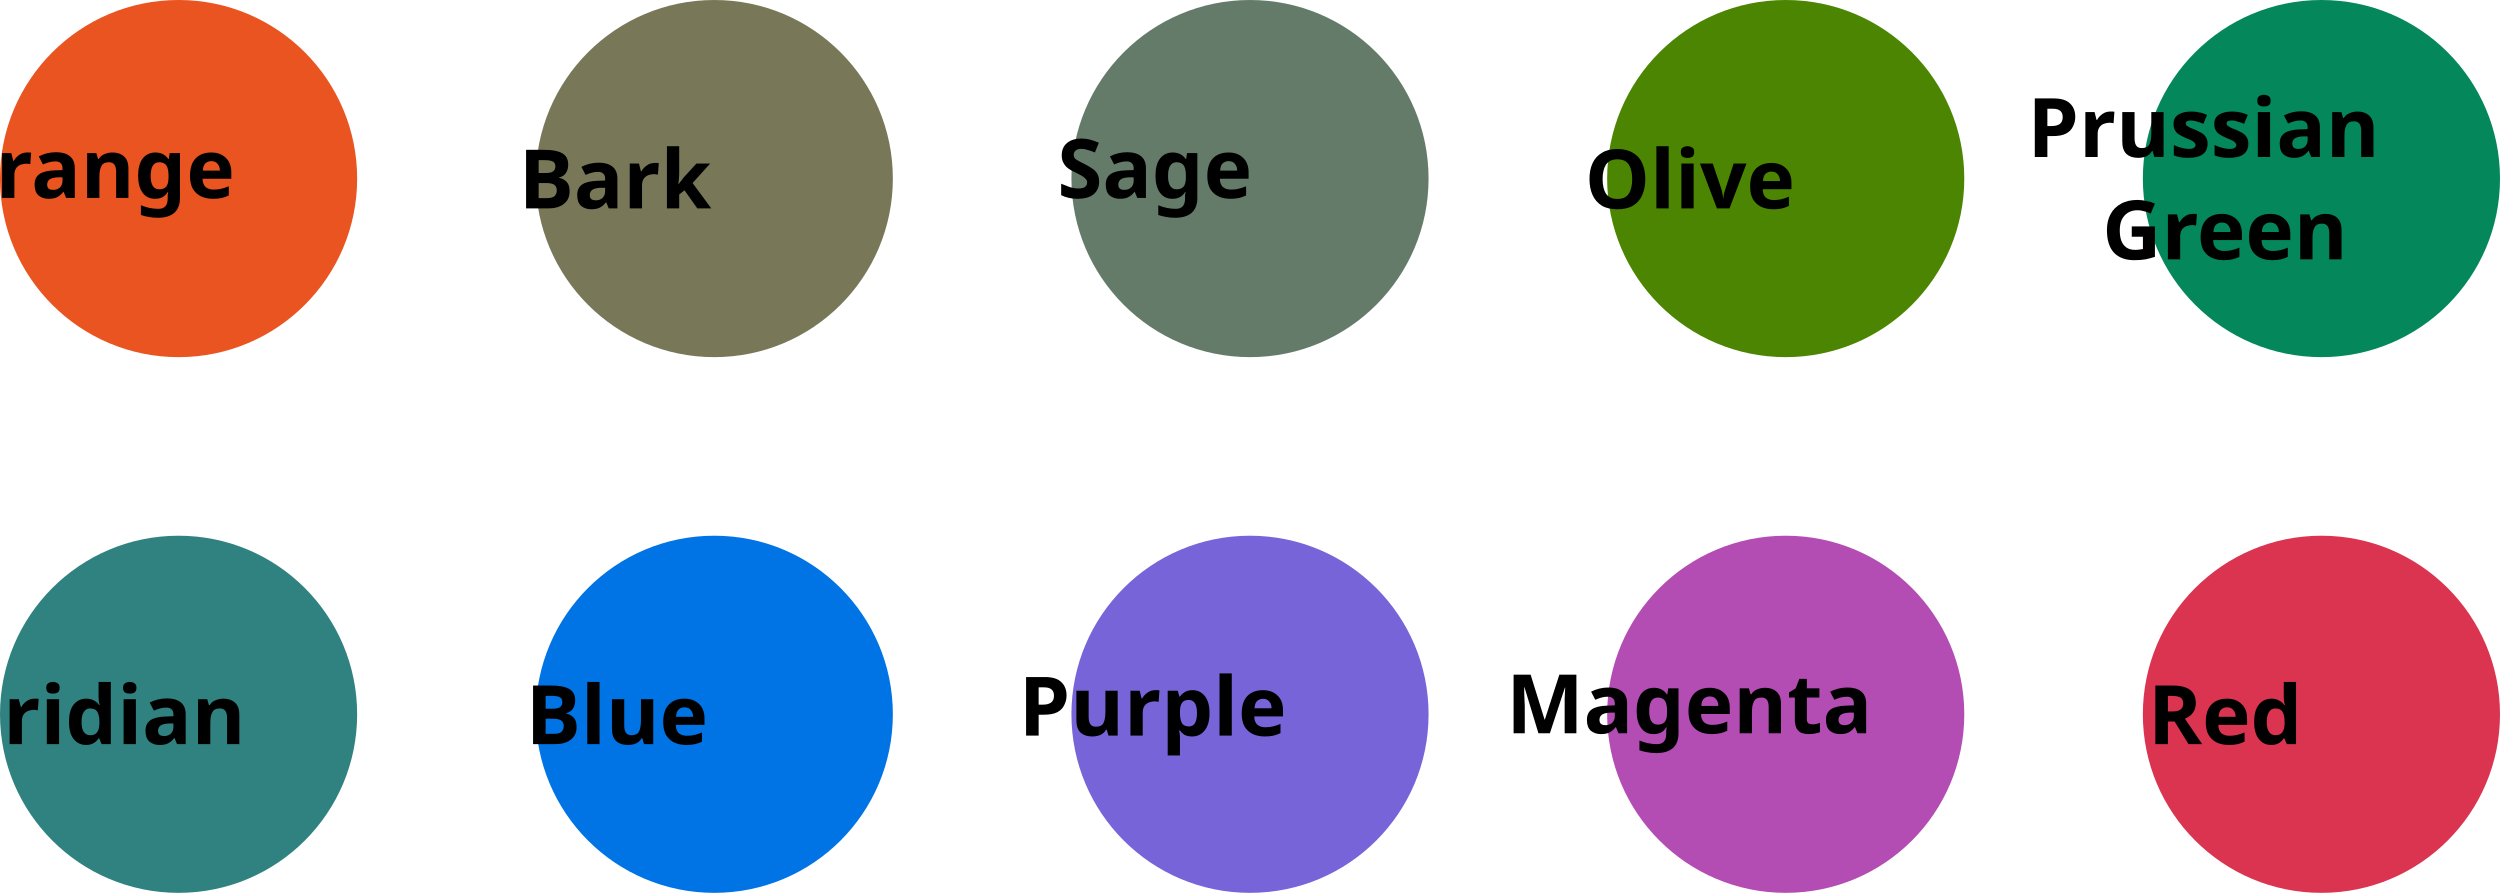
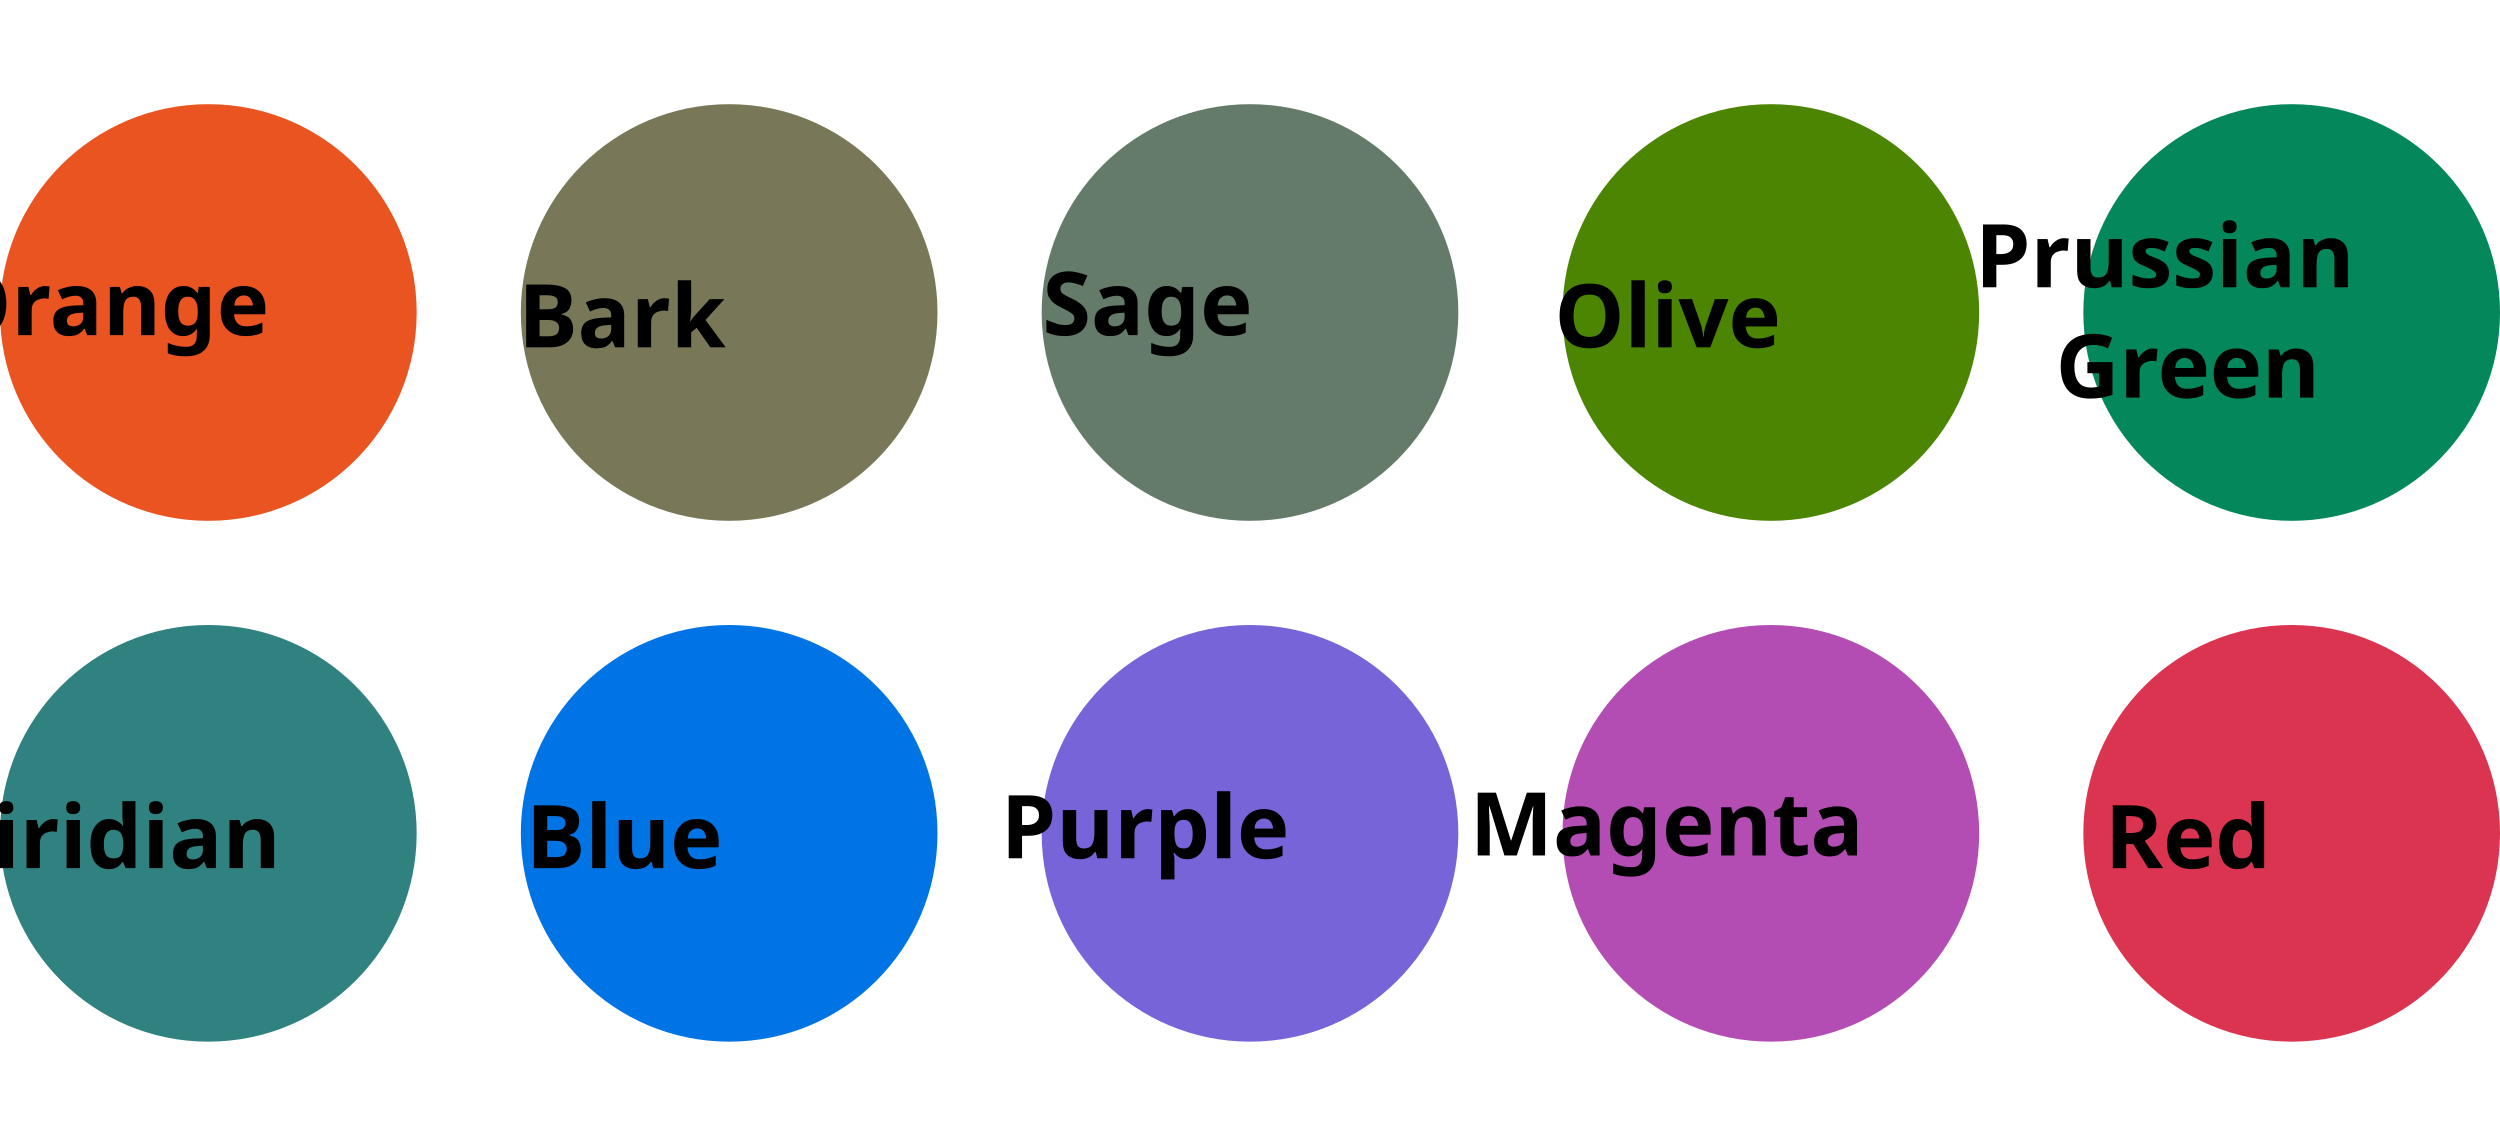
- <svg xmlns="http://www.w3.org/2000/svg" width="140mm" height="50mm" version="1.1" viewBox="0 0 140 50">
+ <svg xmlns="http://www.w3.org/2000/svg" width="120mm" height="55mm" version="1.1" viewBox="0 0 120 55">
  <g>
    <g stroke-width=".265">
-       <circle cx="10" cy="10" r="10" fill="#e95420" />
-       <circle cx="40" cy="10" r="10" fill="#787859" />
-       <circle cx="70" cy="10" r="10" fill="#657b69" />
-       <circle cx="100" cy="10" r="10" fill="#4b8501" />
-       <circle cx="130" cy="10" r="10" fill="#03875b" />
+       <circle cx="10" cy="15" r="10" fill="#e95420" />
+       <circle cx="35" cy="15" r="10" fill="#787859" />
+       <circle cx="60" cy="15" r="10" fill="#657b69" />
+       <circle cx="85" cy="15" r="10" fill="#4b8501" />
+       <circle cx="110" cy="15" r="10" fill="#03875b" />
      <circle cx="10" cy="40" r="10" fill="#308280" />
-       <circle cx="40" cy="40" r="10" fill="#0073e5" />
-       <circle cx="70" cy="40" r="10" fill="#7764d8" />
-       <circle cx="100" cy="40" r="10" fill="#b34cb3" />
-       <circle cx="130" cy="40" r="10" fill="#da3450" />
+       <circle cx="35" cy="40" r="10" fill="#0073e5" />
+       <circle cx="60" cy="40" r="10" fill="#7764d8" />
+       <circle cx="85" cy="40" r="10" fill="#b34cb3" />
+       <circle cx="110" cy="40" r="10" fill="#da3450" />
    </g>
    <text transform="scale(.26458)" fill="#da3450" style="shape-inside:url(#rect10671);white-space:pre" xml:space="preserve" />
    <g fill="#000000" font-family="Cantarell" font-weight="bold">
      <text transform="scale(.26458)" font-size="17.333px" text-align="center" style="shape-inside:url(#rect16048);white-space:pre" xml:space="preserve" />
-       <g font-size="4.586px" stroke-width=".265" text-anchor="middle">
-         <text x="39.81" y="11.672" text-align="center" xml:space="preserve">
-           <tspan x="39.81" y="11.672" stroke-width=".265">Bark</tspan>
+       <g font-size="4.233px" stroke-width=".265" text-anchor="middle">
+         <text x="34.81" y="16.672" text-align="center" xml:space="preserve">
+           <tspan x="34.81" y="16.672" font-size="4.233px" stroke-width=".265">Bark</tspan>
        </text>
-         <text x="70.028" y="11.085" text-align="center" xml:space="preserve">
-           <tspan x="70.028" y="11.085" stroke-width=".265">Sage</tspan>
+         <text x="60.028" y="16.085" text-align="center" xml:space="preserve">
+           <tspan x="60.028" y="16.085" font-size="4.233px" stroke-width=".265">Sage</tspan>
        </text>
-         <text x="99.995" y="11.672" text-align="center" xml:space="preserve">
-           <tspan x="99.995" y="11.672" stroke-width=".265">Olive</tspan>
+         <text x="84.995" y="16.672" text-align="center" xml:space="preserve">
+           <tspan x="84.995" y="16.672" font-size="4.233px" stroke-width=".265">Olive</tspan>
        </text>
        <text x="10.138" y="41.672" text-align="center" xml:space="preserve">
-           <tspan x="10.138" y="41.672" stroke-width=".265">Viridian</tspan>
+           <tspan x="10.138" y="41.672" font-size="4.233px" stroke-width=".265">Viridian</tspan>
        </text>
-         <text x="129.959" y="8.792" text-align="center" xml:space="preserve">
-           <tspan x="129.959" y="8.792">Prussian</tspan>
-           <tspan x="129.959" y="14.524">Green</tspan>
+         <text x="109.959" y="13.792" text-align="center" xml:space="preserve">
+           <tspan x="109.959" y="13.792">Prussian</tspan>
+           <tspan x="109.959" y="19.083">Green</tspan>
        </text>
-         <text x="39.913" y="41.672" text-align="center" xml:space="preserve">
-           <tspan x="39.913" y="41.672" stroke-width=".265">Blue</tspan>
+         <text x="34.913" y="41.672" text-align="center" xml:space="preserve">
+           <tspan x="34.913" y="41.672" font-size="4.233px" stroke-width=".265">Blue</tspan>
        </text>
-         <text x="69.913" y="41.197" text-align="center" xml:space="preserve">
-           <tspan x="69.913" y="41.197" stroke-width=".265">Purple</tspan>
+         <text x="59.913" y="41.197" text-align="center" xml:space="preserve">
+           <tspan x="59.913" y="41.197" font-size="4.233px" stroke-width=".265">Purple</tspan>
        </text>
-         <text x="99.959" y="41.064" text-align="center" xml:space="preserve">
-           <tspan x="99.959" y="41.064" stroke-width=".265">Magenta</tspan>
+         <text x="84.959" y="41.064" text-align="center" xml:space="preserve">
+           <tspan x="84.959" y="41.064" font-size="4.233px" stroke-width=".265">Magenta</tspan>
        </text>
-         <text x="129.979" y="41.672" text-align="center" xml:space="preserve">
-           <tspan x="129.979" y="41.672" stroke-width=".265">Red</tspan>
+         <text x="109.979" y="41.672" text-align="center" xml:space="preserve">
+           <tspan x="109.979" y="41.672" font-size="4.233px" stroke-width=".265">Red</tspan>
        </text>
-         <text x="9.995" y="11.085" text-align="center" xml:space="preserve">
-           <tspan x="9.995" y="11.085" stroke-width=".265">Orange</tspan>
+         <text x="9.995" y="16.085" text-align="center" xml:space="preserve">
+           <tspan x="9.995" y="16.085" font-size="4.233px" stroke-width=".265">Orange</tspan>
        </text>
      </g>
    </g>
  </g>
</svg>
